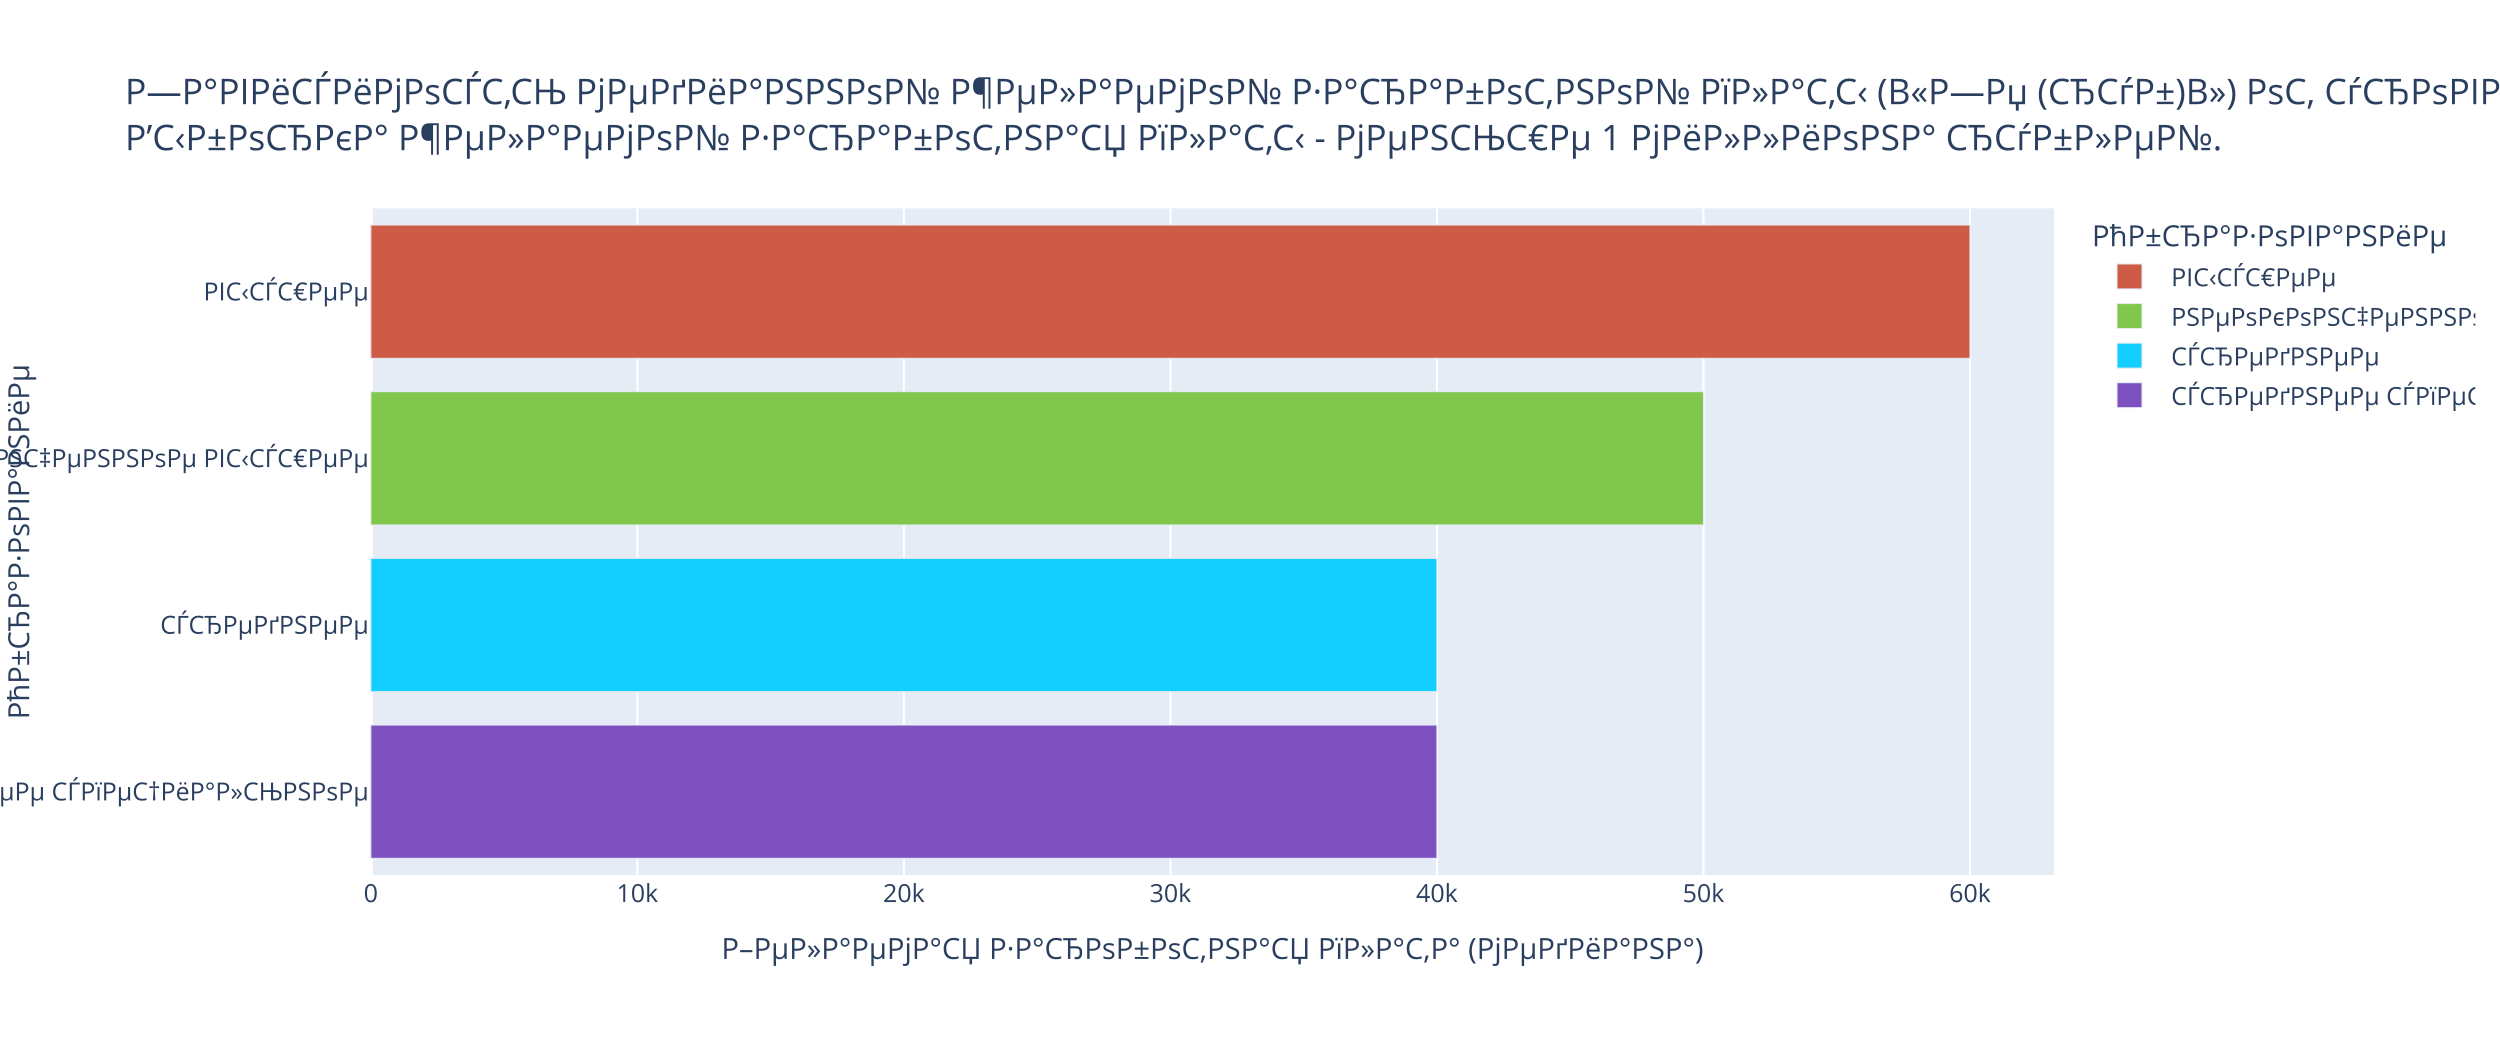
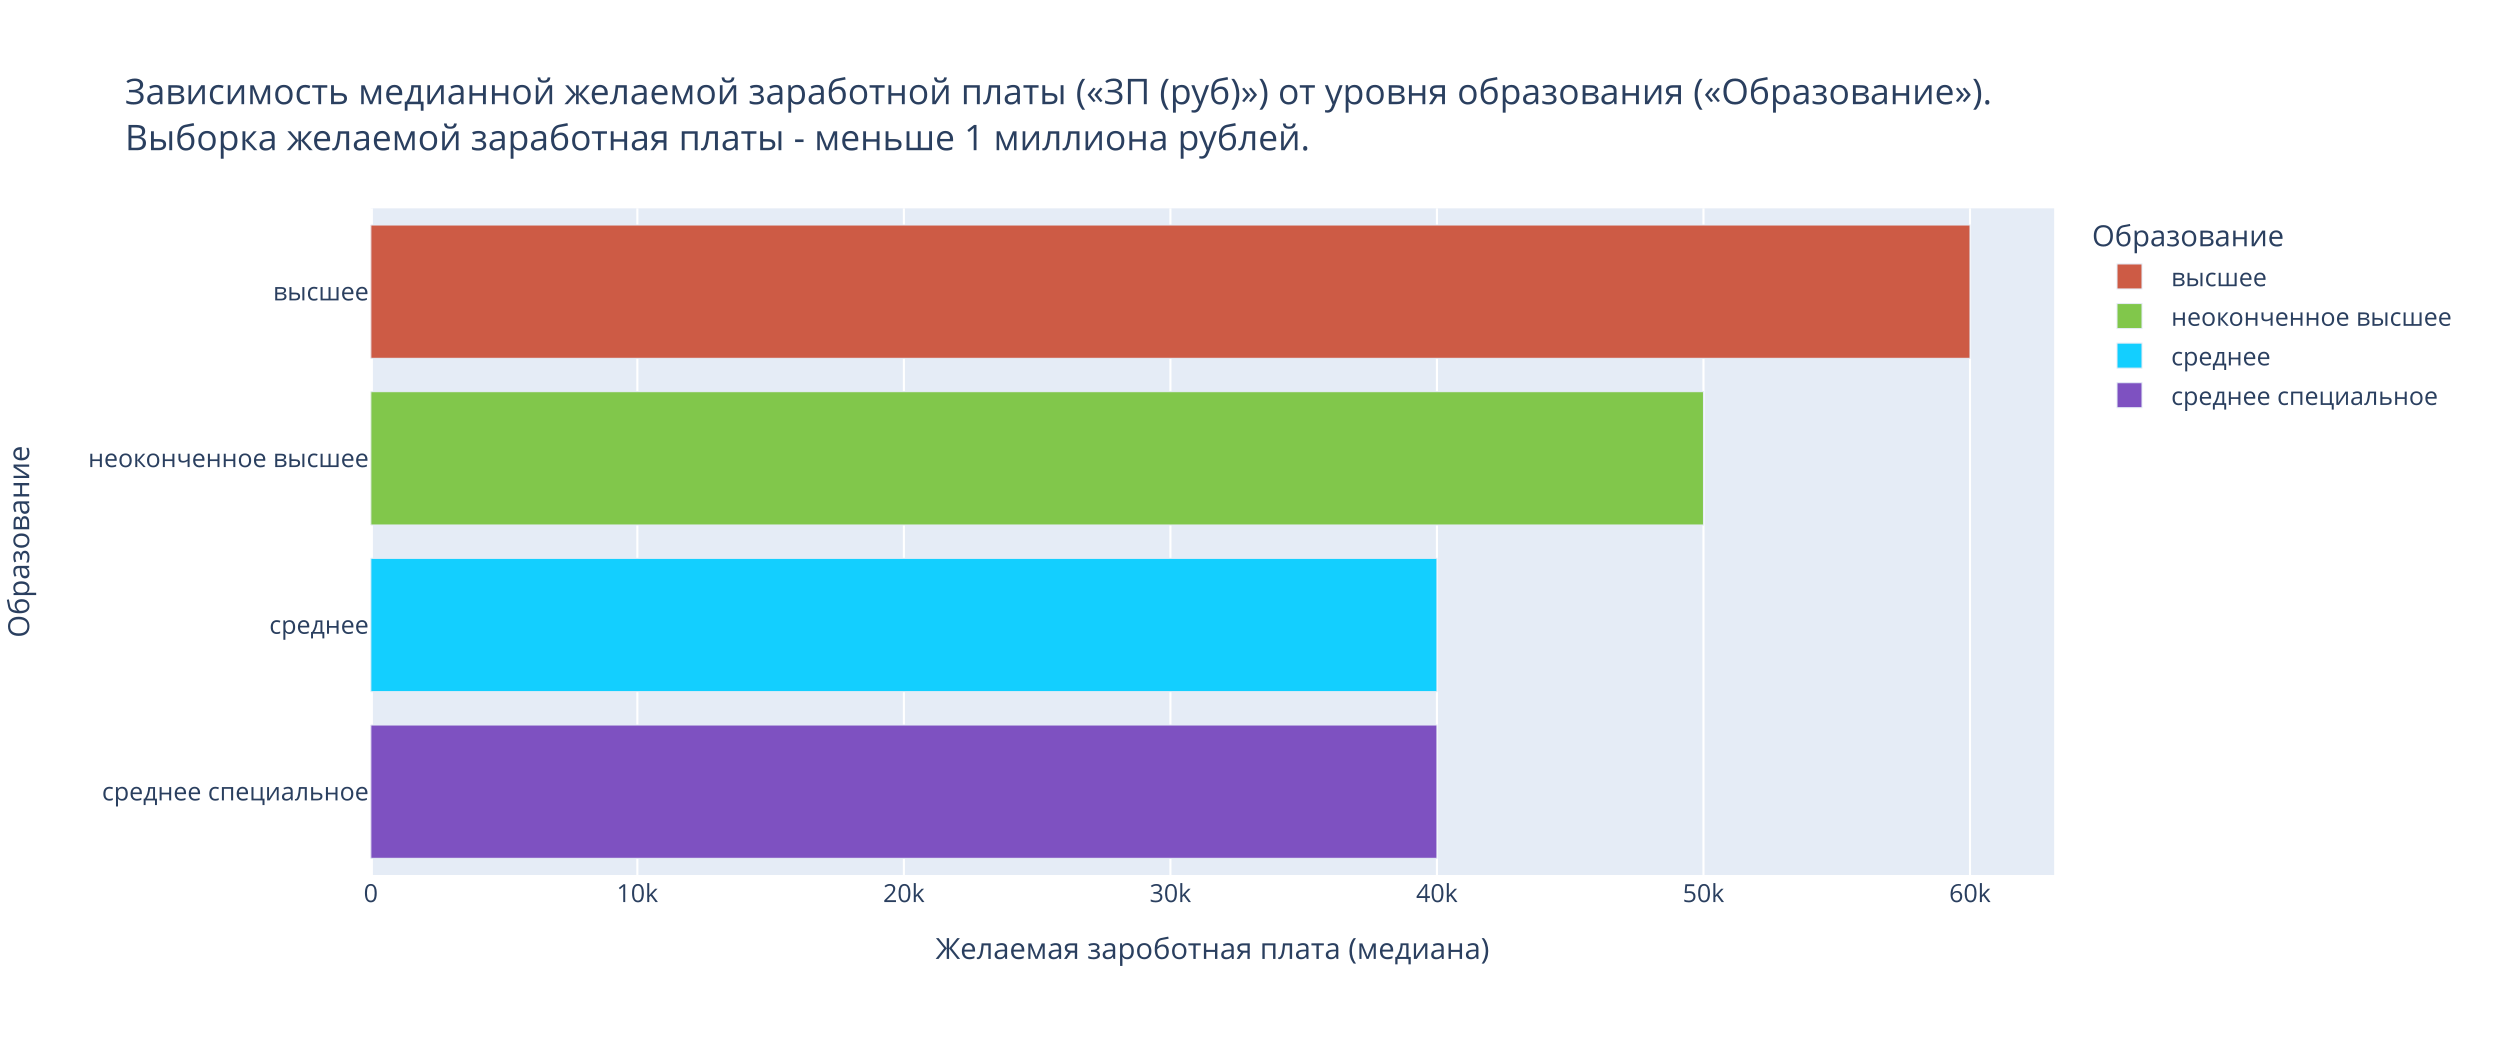
<svg xmlns="http://www.w3.org/2000/svg" class="main-svg" width="1200" height="500" style="" viewBox="0 0 1200 500">
  <rect x="0" y="0" width="1200" height="500" style="fill: rgb(255, 255, 255); fill-opacity: 1;" />
  <defs id="defs-2cff11">
    <g class="clips">
      <clipPath id="clip2cff11xyplot" class="plotclip">
        <rect width="808" height="320" />
      </clipPath>
      <clipPath class="axesclip" id="clip2cff11x">
        <rect x="178" y="0" width="808" height="500" />
      </clipPath>
      <clipPath class="axesclip" id="clip2cff11y">
        <rect x="0" y="100" width="1200" height="320" />
      </clipPath>
      <clipPath class="axesclip" id="clip2cff11xy">
        <rect x="178" y="100" width="808" height="320" />
      </clipPath>
    </g>
    <g class="gradients" />
    <g class="patterns" />
  </defs>
  <g class="bglayer">
    <rect class="bg" x="178" y="100" width="808" height="320" style="fill: rgb(229, 236, 246); fill-opacity: 1; stroke-width: 0;" />
  </g>
  <g class="layer-below">
    <g class="imagelayer" />
    <g class="shapelayer" />
  </g>
  <g class="cartesianlayer">
    <g class="subplot xy">
      <g class="layer-subplot">
        <g class="shapelayer" />
        <g class="imagelayer" />
      </g>
      <g class="minor-gridlayer">
        <g class="x" />
        <g class="y" />
      </g>
      <g class="gridlayer">
        <g class="x">
          <path class="xgrid crisp" transform="translate(305.93,0)" d="M0,100v320" style="stroke: rgb(255, 255, 255); stroke-opacity: 1; stroke-width: 1px;" />
          <path class="xgrid crisp" transform="translate(433.87,0)" d="M0,100v320" style="stroke: rgb(255, 255, 255); stroke-opacity: 1; stroke-width: 1px;" />
          <path class="xgrid crisp" transform="translate(561.8,0)" d="M0,100v320" style="stroke: rgb(255, 255, 255); stroke-opacity: 1; stroke-width: 1px;" />
          <path class="xgrid crisp" transform="translate(689.73,0)" d="M0,100v320" style="stroke: rgb(255, 255, 255); stroke-opacity: 1; stroke-width: 1px;" />
          <path class="xgrid crisp" transform="translate(817.67,0)" d="M0,100v320" style="stroke: rgb(255, 255, 255); stroke-opacity: 1; stroke-width: 1px;" />
          <path class="xgrid crisp" transform="translate(945.6,0)" d="M0,100v320" style="stroke: rgb(255, 255, 255); stroke-opacity: 1; stroke-width: 1px;" />
        </g>
        <g class="y" />
      </g>
      <g class="zerolinelayer">
        <path class="xzl zl crisp" transform="translate(178,0)" d="M0,100v320" style="stroke: rgb(255, 255, 255); stroke-opacity: 1; stroke-width: 2px;" />
      </g>
      <path class="xlines-below" />
      <path class="ylines-below" />
      <g class="overlines-below" />
      <g class="xaxislayer-below" />
      <g class="yaxislayer-below" />
      <g class="overaxes-below" />
      <g class="plot" transform="translate(178,100)" clip-path="url(#clip2cff11xyplot)">
        <g class="barlayer mlayer">
          <g class="trace bars" style="opacity: 1;">
            <g class="points">
              <g class="point">
                <path d="M0,72V8H767.6V72Z" style="vector-effect: non-scaling-stroke; opacity: 1; stroke-width: 0.5px; fill: rgb(205, 91, 69); fill-opacity: 1; stroke: rgb(229, 236, 246); stroke-opacity: 1;" />
              </g>
            </g>
          </g>
          <g class="trace bars" style="opacity: 1;">
            <g class="points">
              <g class="point">
                <path d="M0,152V88H639.67V152Z" style="vector-effect: non-scaling-stroke; opacity: 1; stroke-width: 0.5px; fill: rgb(129, 199, 75); fill-opacity: 1; stroke: rgb(229, 236, 246); stroke-opacity: 1;" />
              </g>
            </g>
          </g>
          <g class="trace bars" style="opacity: 1;">
            <g class="points">
              <g class="point">
                <path d="M0,232V168H511.73V232Z" style="vector-effect: non-scaling-stroke; opacity: 1; stroke-width: 0.5px; fill: rgb(19, 207, 255); fill-opacity: 1; stroke: rgb(229, 236, 246); stroke-opacity: 1;" />
              </g>
            </g>
          </g>
          <g class="trace bars" style="opacity: 1;">
            <g class="points">
              <g class="point">
                <path d="M0,312V248H511.73V312Z" style="vector-effect: non-scaling-stroke; opacity: 1; stroke-width: 0.5px; fill: rgb(126, 81, 193); fill-opacity: 1; stroke: rgb(229, 236, 246); stroke-opacity: 1;" />
              </g>
            </g>
          </g>
        </g>
      </g>
      <g class="overplot" />
      <path class="xlines-above crisp" d="M0,0" style="fill: none;" />
      <path class="ylines-above crisp" d="M0,0" style="fill: none;" />
      <g class="overlines-above" />
      <g class="xaxislayer-above">
        <g class="xtick">
          <text text-anchor="middle" x="0" y="433" transform="translate(178,0)" style="font-family: 'Open Sans', verdana, arial, sans-serif; font-size: 12px; fill: rgb(42, 63, 95); fill-opacity: 1; white-space: pre; opacity: 1;">0</text>
        </g>
        <g class="xtick">
          <text text-anchor="middle" x="0" y="433" style="font-family: 'Open Sans', verdana, arial, sans-serif; font-size: 12px; fill: rgb(42, 63, 95); fill-opacity: 1; white-space: pre; opacity: 1;" transform="translate(305.93,0)">10k</text>
        </g>
        <g class="xtick">
          <text text-anchor="middle" x="0" y="433" style="font-family: 'Open Sans', verdana, arial, sans-serif; font-size: 12px; fill: rgb(42, 63, 95); fill-opacity: 1; white-space: pre; opacity: 1;" transform="translate(433.87,0)">20k</text>
        </g>
        <g class="xtick">
          <text text-anchor="middle" x="0" y="433" style="font-family: 'Open Sans', verdana, arial, sans-serif; font-size: 12px; fill: rgb(42, 63, 95); fill-opacity: 1; white-space: pre; opacity: 1;" transform="translate(561.8,0)">30k</text>
        </g>
        <g class="xtick">
          <text text-anchor="middle" x="0" y="433" style="font-family: 'Open Sans', verdana, arial, sans-serif; font-size: 12px; fill: rgb(42, 63, 95); fill-opacity: 1; white-space: pre; opacity: 1;" transform="translate(689.73,0)">40k</text>
        </g>
        <g class="xtick">
          <text text-anchor="middle" x="0" y="433" style="font-family: 'Open Sans', verdana, arial, sans-serif; font-size: 12px; fill: rgb(42, 63, 95); fill-opacity: 1; white-space: pre; opacity: 1;" transform="translate(817.67,0)">50k</text>
        </g>
        <g class="xtick">
          <text text-anchor="middle" x="0" y="433" style="font-family: 'Open Sans', verdana, arial, sans-serif; font-size: 12px; fill: rgb(42, 63, 95); fill-opacity: 1; white-space: pre; opacity: 1;" transform="translate(945.6,0)">60k</text>
        </g>
      </g>
      <g class="yaxislayer-above">
        <g class="ytick">
-           <text text-anchor="end" x="177" y="4.2" transform="translate(0,380)" style="font-family: 'Open Sans', verdana, arial, sans-serif; font-size: 12px; fill: rgb(42, 63, 95); fill-opacity: 1; white-space: pre; opacity: 1;">СЃСЂРµРґРЅРµРµ СЃРїРµС†РёР°Р»СЊРЅРѕРµ</text>
-         </g>
-         <g class="ytick">
-           <text text-anchor="end" x="177" y="4.2" transform="translate(0,300)" style="font-family: 'Open Sans', verdana, arial, sans-serif; font-size: 12px; fill: rgb(42, 63, 95); fill-opacity: 1; white-space: pre; opacity: 1;">СЃСЂРµРґРЅРµРµ</text>
-         </g>
-         <g class="ytick">
-           <text text-anchor="end" x="177" y="4.2" transform="translate(0,220)" style="font-family: 'Open Sans', verdana, arial, sans-serif; font-size: 12px; fill: rgb(42, 63, 95); fill-opacity: 1; white-space: pre; opacity: 1;">РЅРµРѕРєРѕРЅС‡РµРЅРЅРѕРµ РІС‹СЃС€РµРµ</text>
-         </g>
-         <g class="ytick">
-           <text text-anchor="end" x="177" y="4.2" transform="translate(0,140)" style="font-family: 'Open Sans', verdana, arial, sans-serif; font-size: 12px; fill: rgb(42, 63, 95); fill-opacity: 1; white-space: pre; opacity: 1;">РІС‹СЃС€РµРµ</text>
+           <text text-anchor="end" x="177" y="4.2" transform="translate(0,380)" style="font-family: 'Open Sans', verdana, arial, sans-serif; font-size: 12px; fill: rgb(42, 63, 95); fill-opacity: 1; white-space: pre; opacity: 1;">среднее специальное</text>
+         </g>
+         <g class="ytick">
+           <text text-anchor="end" x="177" y="4.2" transform="translate(0,300)" style="font-family: 'Open Sans', verdana, arial, sans-serif; font-size: 12px; fill: rgb(42, 63, 95); fill-opacity: 1; white-space: pre; opacity: 1;">среднее</text>
+         </g>
+         <g class="ytick">
+           <text text-anchor="end" x="177" y="4.2" transform="translate(0,220)" style="font-family: 'Open Sans', verdana, arial, sans-serif; font-size: 12px; fill: rgb(42, 63, 95); fill-opacity: 1; white-space: pre; opacity: 1;">неоконченное высшее</text>
+         </g>
+         <g class="ytick">
+           <text text-anchor="end" x="177" y="4.2" transform="translate(0,140)" style="font-family: 'Open Sans', verdana, arial, sans-serif; font-size: 12px; fill: rgb(42, 63, 95); fill-opacity: 1; white-space: pre; opacity: 1;">высшее</text>
        </g>
      </g>
      <g class="overaxes-above" />
    </g>
  </g>
  <g class="polarlayer" />
  <g class="smithlayer" />
  <g class="ternarylayer" />
  <g class="geolayer" />
  <g class="funnelarealayer" />
  <g class="pielayer" />
  <g class="iciclelayer" />
  <g class="treemaplayer" />
  <g class="sunburstlayer" />
  <g class="glimages" />
  <defs id="topdefs-2cff11">
    <g class="clips" />
    <clipPath id="legend2cff11">
      <rect width="186" height="105" x="0" y="0" />
    </clipPath>
  </defs>
  <g class="layer-above">
    <g class="imagelayer" />
    <g class="shapelayer" />
  </g>
  <g class="infolayer">
    <g class="legend" pointer-events="all" transform="translate(1002.16,100)">
      <rect class="bg" shape-rendering="crispEdges" width="186" height="105" x="0" y="0" style="stroke: rgb(68, 68, 68); stroke-opacity: 1; fill: rgb(255, 255, 255); fill-opacity: 1; stroke-width: 0px;" />
      <g class="scrollbox" transform="" clip-path="url(#legend2cff11)">
-         <text class="legendtitletext" text-anchor="start" x="2" y="18.2" style="font-family: 'Open Sans', verdana, arial, sans-serif; font-size: 14px; fill: rgb(42, 63, 95); fill-opacity: 1; white-space: pre;">РћР±СЂР°Р·РѕРІР°РЅРёРµ </text>
+         <text class="legendtitletext" text-anchor="start" x="2" y="18.2" style="font-family: 'Open Sans', verdana, arial, sans-serif; font-size: 14px; fill: rgb(42, 63, 95); fill-opacity: 1; white-space: pre;">Образование </text>
        <g class="groups" transform="">
          <g class="traces" transform="translate(0,32.7)" style="opacity: 1;">
-             <text class="legendtext" text-anchor="start" x="40" y="4.68" style="font-family: 'Open Sans', verdana, arial, sans-serif; font-size: 12px; fill: rgb(42, 63, 95); fill-opacity: 1; white-space: pre;">РІС‹СЃС€РµРµ</text>
+             <text class="legendtext" text-anchor="start" x="40" y="4.68" style="font-family: 'Open Sans', verdana, arial, sans-serif; font-size: 12px; fill: rgb(42, 63, 95); fill-opacity: 1; white-space: pre;">высшее</text>
            <g class="layers" style="opacity: 1;">
              <g class="legendfill" />
              <g class="legendlines" />
              <g class="legendsymbols">
                <g class="legendpoints">
                  <path class="legendundefined" d="M6,6H-6V-6H6Z" transform="translate(20,0)" style="stroke-width: 0.5px; fill: rgb(205, 91, 69); fill-opacity: 1; stroke: rgb(229, 236, 246); stroke-opacity: 1;" />
                </g>
              </g>
            </g>
            <rect class="legendtoggle" x="0" y="-9.5" width="180.359" height="19" style="fill: rgb(0, 0, 0); fill-opacity: 0;" />
          </g>
        </g>
        <g class="groups" transform="">
          <g class="traces" transform="translate(0,51.7)" style="opacity: 1;">
-             <text class="legendtext" text-anchor="start" x="40" y="4.68" style="font-family: 'Open Sans', verdana, arial, sans-serif; font-size: 12px; fill: rgb(42, 63, 95); fill-opacity: 1; white-space: pre;">РЅРµРѕРєРѕРЅС‡РµРЅРЅРѕРµ РІС‹СЃС€РµРµ</text>
+             <text class="legendtext" text-anchor="start" x="40" y="4.68" style="font-family: 'Open Sans', verdana, arial, sans-serif; font-size: 12px; fill: rgb(42, 63, 95); fill-opacity: 1; white-space: pre;">неоконченное высшее</text>
            <g class="layers" style="opacity: 1;">
              <g class="legendfill" />
              <g class="legendlines" />
              <g class="legendsymbols">
                <g class="legendpoints">
                  <path class="legendundefined" d="M6,6H-6V-6H6Z" transform="translate(20,0)" style="stroke-width: 0.5px; fill: rgb(129, 199, 75); fill-opacity: 1; stroke: rgb(229, 236, 246); stroke-opacity: 1;" />
                </g>
              </g>
            </g>
            <rect class="legendtoggle" x="0" y="-9.5" width="180.359" height="19" style="fill: rgb(0, 0, 0); fill-opacity: 0;" />
          </g>
        </g>
        <g class="groups" transform="">
          <g class="traces" transform="translate(0,70.7)" style="opacity: 1;">
-             <text class="legendtext" text-anchor="start" x="40" y="4.68" style="font-family: 'Open Sans', verdana, arial, sans-serif; font-size: 12px; fill: rgb(42, 63, 95); fill-opacity: 1; white-space: pre;">СЃСЂРµРґРЅРµРµ</text>
+             <text class="legendtext" text-anchor="start" x="40" y="4.68" style="font-family: 'Open Sans', verdana, arial, sans-serif; font-size: 12px; fill: rgb(42, 63, 95); fill-opacity: 1; white-space: pre;">среднее</text>
            <g class="layers" style="opacity: 1;">
              <g class="legendfill" />
              <g class="legendlines" />
              <g class="legendsymbols">
                <g class="legendpoints">
                  <path class="legendundefined" d="M6,6H-6V-6H6Z" transform="translate(20,0)" style="stroke-width: 0.5px; fill: rgb(19, 207, 255); fill-opacity: 1; stroke: rgb(229, 236, 246); stroke-opacity: 1;" />
                </g>
              </g>
            </g>
            <rect class="legendtoggle" x="0" y="-9.5" width="180.359" height="19" style="fill: rgb(0, 0, 0); fill-opacity: 0;" />
          </g>
        </g>
        <g class="groups" transform="">
          <g class="traces" transform="translate(0,89.7)" style="opacity: 1;">
-             <text class="legendtext" text-anchor="start" x="40" y="4.68" style="font-family: 'Open Sans', verdana, arial, sans-serif; font-size: 12px; fill: rgb(42, 63, 95); fill-opacity: 1; white-space: pre;">СЃСЂРµРґРЅРµРµ СЃРїРµС†РёР°Р»СЊРЅРѕРµ</text>
+             <text class="legendtext" text-anchor="start" x="40" y="4.68" style="font-family: 'Open Sans', verdana, arial, sans-serif; font-size: 12px; fill: rgb(42, 63, 95); fill-opacity: 1; white-space: pre;">среднее специальное</text>
            <g class="layers" style="opacity: 1;">
              <g class="legendfill" />
              <g class="legendlines" />
              <g class="legendsymbols">
                <g class="legendpoints">
                  <path class="legendundefined" d="M6,6H-6V-6H6Z" transform="translate(20,0)" style="stroke-width: 0.5px; fill: rgb(126, 81, 193); fill-opacity: 1; stroke: rgb(229, 236, 246); stroke-opacity: 1;" />
                </g>
              </g>
            </g>
            <rect class="legendtoggle" x="0" y="-9.5" width="180.359" height="19" style="fill: rgb(0, 0, 0); fill-opacity: 0;" />
          </g>
        </g>
      </g>
      <rect class="scrollbar" rx="20" ry="3" width="0" height="0" x="0" y="0" style="fill: rgb(128, 139, 164); fill-opacity: 1;" />
    </g>
    <g class="g-gtitle">
      <text class="gtitle" x="60" y="50" text-anchor="start" dy="0em" style="font-family: 'Open Sans', verdana, arial, sans-serif; font-size: 17px; fill: rgb(42, 63, 95); opacity: 1; font-weight: normal; white-space: pre;">
-         <tspan class="line" dy="0em" x="60" y="50">Р—Р°РІРёСЃРёРјРѕСЃС‚СЊ РјРµРґРёР°РЅРЅРѕР№ Р¶РµР»Р°РµРјРѕР№ Р·Р°СЂР°Р±РѕС‚РЅРѕР№ РїР»Р°С‚С‹ (В«Р—Рџ (СЂСѓР±)В») РѕС‚ СѓСЂРѕРІРЅСЏ РѕР±СЂР°Р·РѕРІР°РЅРёСЏ (В«РћР±СЂР°Р·РѕРІР°РЅРёРµВ»).</tspan>
-         <tspan class="line" dy="1.3em" x="60" y="50">Р’С‹Р±РѕСЂРєР° Р¶РµР»Р°РµРјРѕР№ Р·Р°СЂР°Р±РѕС‚РЅР°СЏ РїР»Р°С‚С‹ - РјРµРЅСЊС€Рµ 1 РјРёР»Р»РёРѕРЅР° СЂСѓР±Р»РµР№.</tspan>
+         <tspan class="line" dy="0em" x="60" y="50">Зависимость медианной желаемой заработной платы («ЗП (руб)») от уровня образования («Образование»).</tspan>
+         <tspan class="line" dy="1.3em" x="60" y="50">Выборка желаемой заработная платы - меньше 1 миллиона рублей.</tspan>
      </text>
    </g>
    <g class="g-xtitle">
-       <text class="xtitle" x="582" y="460.3" text-anchor="middle" style="font-family: 'Open Sans', verdana, arial, sans-serif; font-size: 14px; fill: rgb(42, 63, 95); opacity: 1; font-weight: normal; white-space: pre;">Р–РµР»Р°РµРјР°СЏ Р·Р°СЂРѕР±РѕС‚РЅР°СЏ РїР»Р°С‚Р° (РјРµРґРёР°РЅР°)</text>
+       <text class="xtitle" x="582" y="460.3" text-anchor="middle" style="font-family: 'Open Sans', verdana, arial, sans-serif; font-size: 14px; fill: rgb(42, 63, 95); opacity: 1; font-weight: normal; white-space: pre;">Желаемая зароботная плата (медиана)</text>
    </g>
    <g class="g-ytitle" transform="translate(2.15918,0)">
-       <text class="ytitle" transform="rotate(-90,11.84062,260)" x="11.841" y="260" text-anchor="middle" style="font-family: 'Open Sans', verdana, arial, sans-serif; font-size: 14px; fill: rgb(42, 63, 95); opacity: 1; font-weight: normal; white-space: pre;">РћР±СЂР°Р·РѕРІР°РЅРёРµ</text>
+       <text class="ytitle" transform="rotate(-90,11.84062,260)" x="11.841" y="260" text-anchor="middle" style="font-family: 'Open Sans', verdana, arial, sans-serif; font-size: 14px; fill: rgb(42, 63, 95); opacity: 1; font-weight: normal; white-space: pre;">Образование</text>
    </g>
  </g>
</svg>
